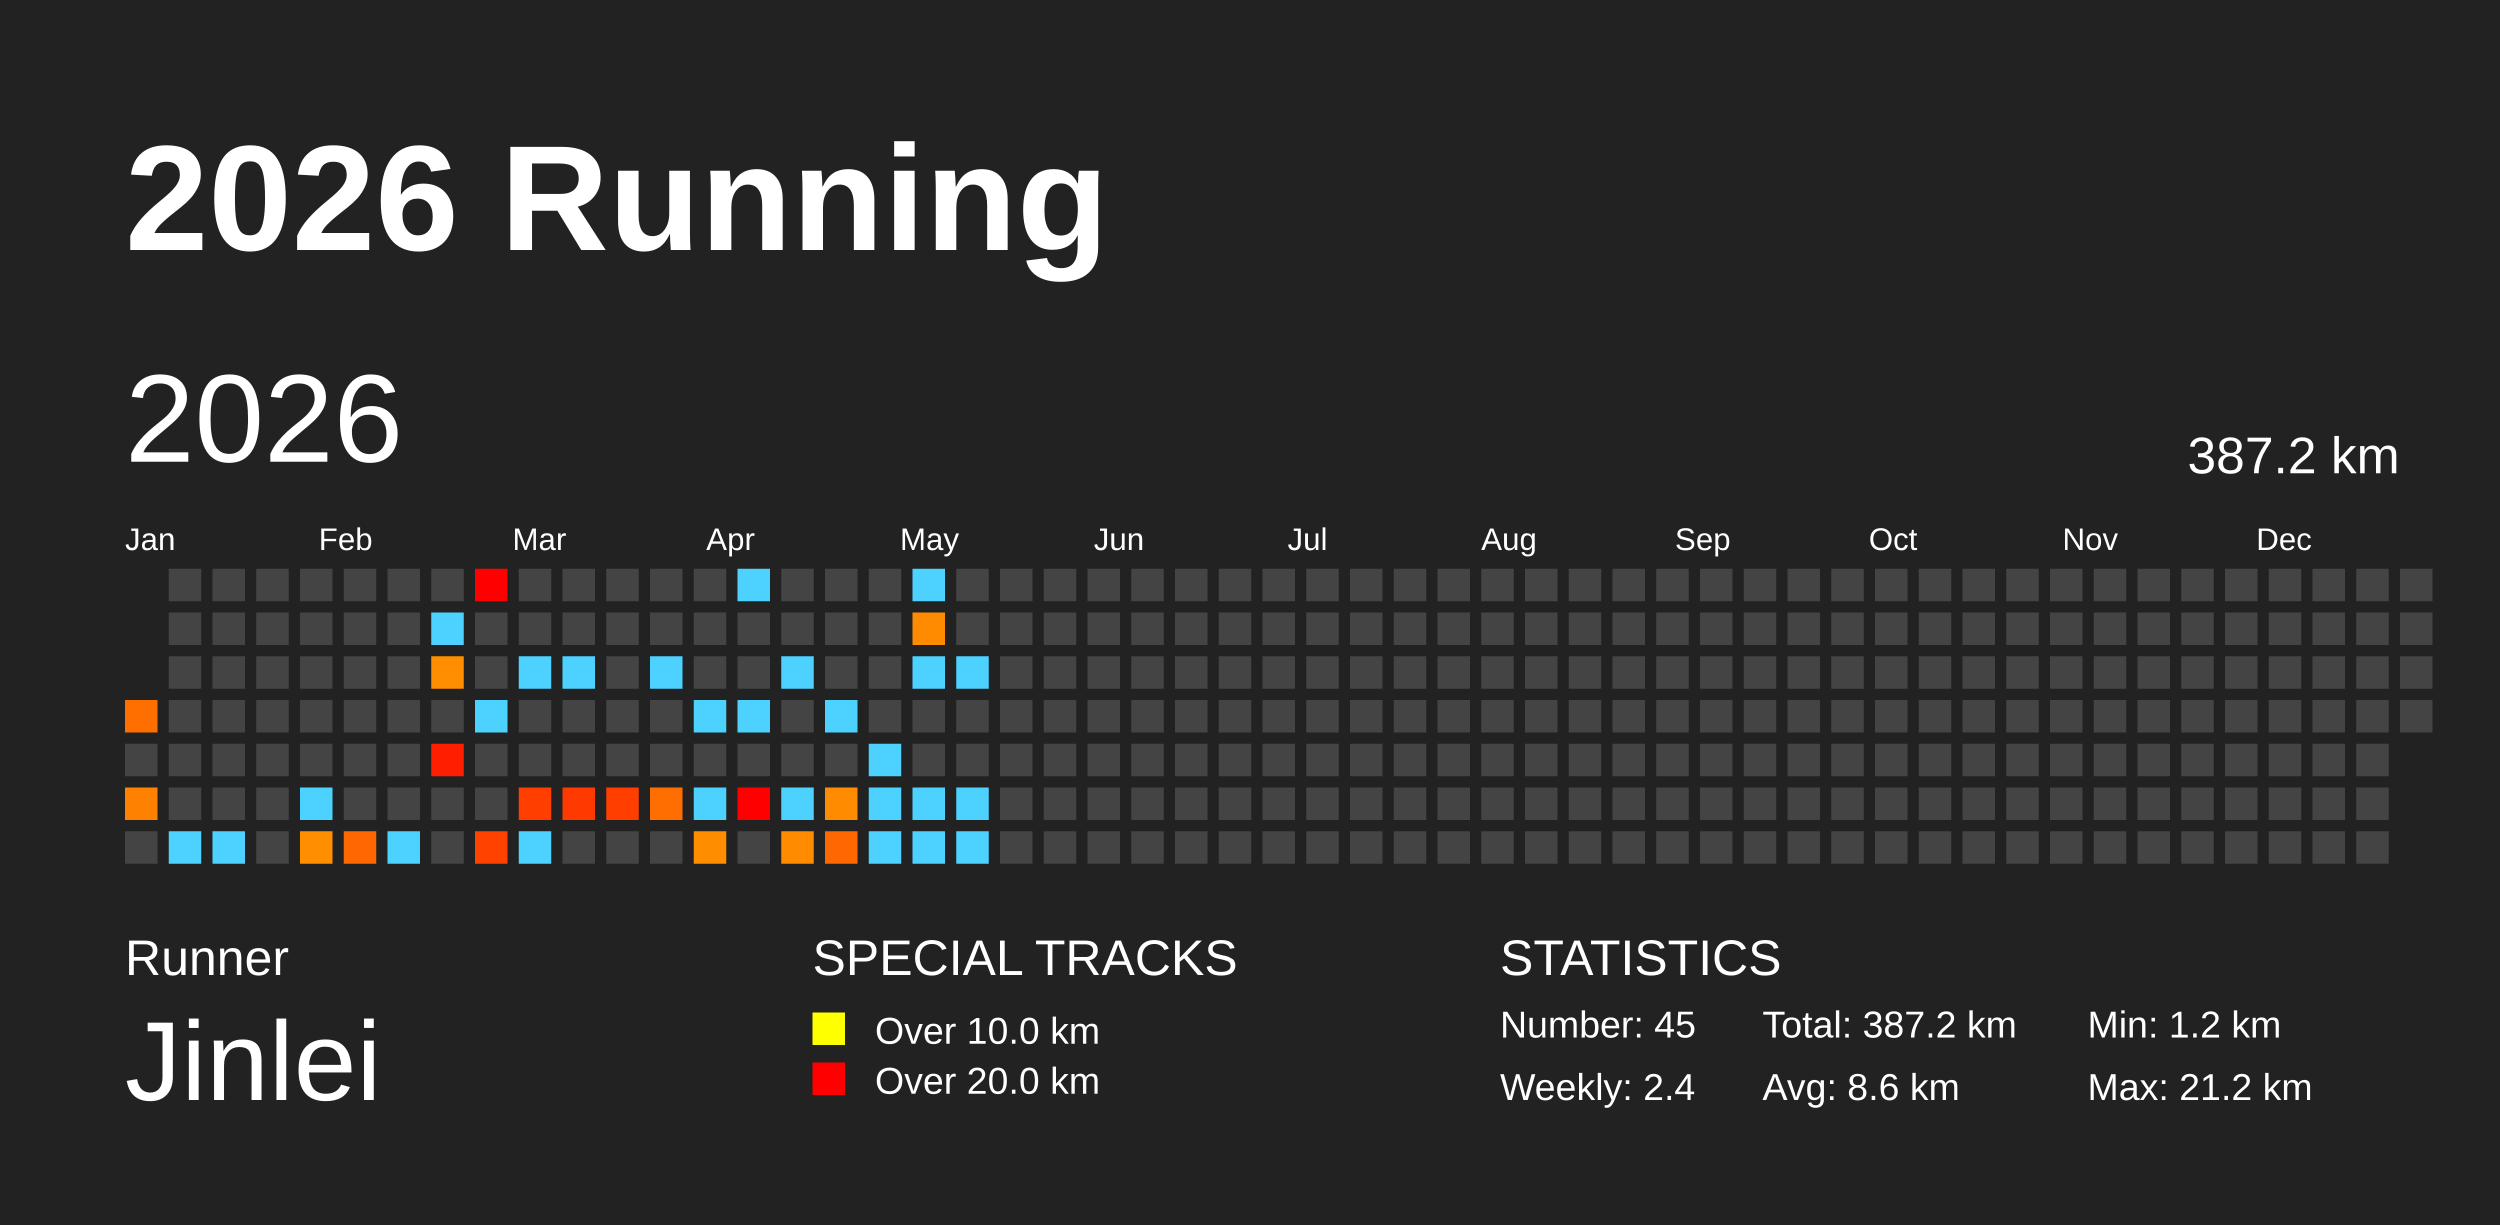
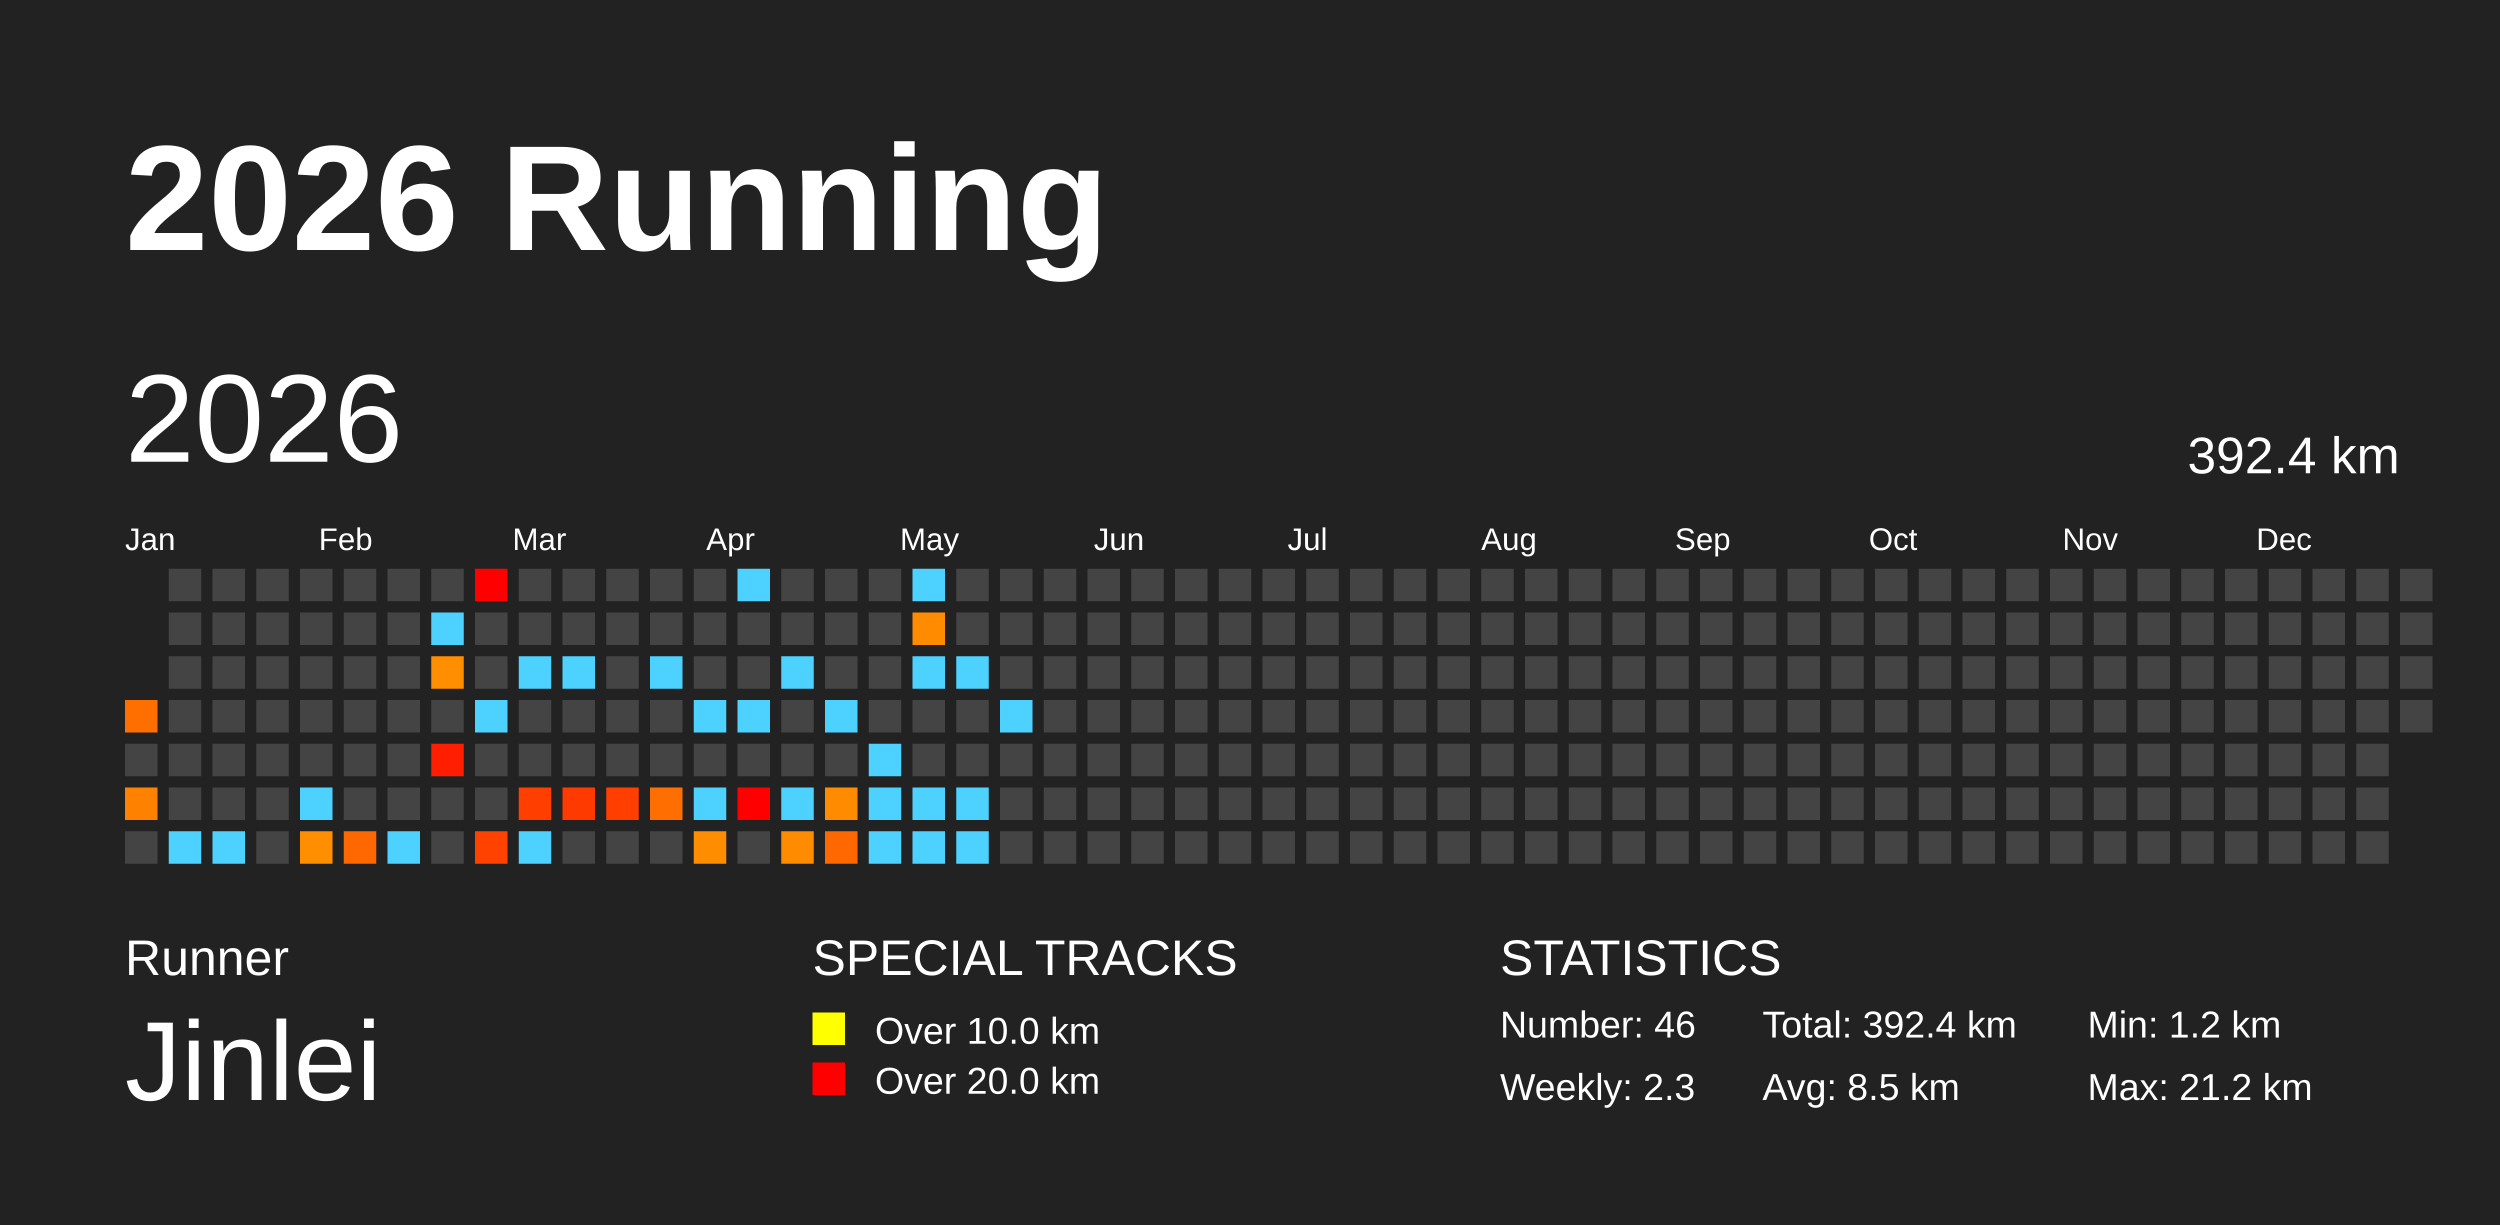
<svg xmlns="http://www.w3.org/2000/svg" baseProfile="full" height="98mm" version="1.1" viewBox="0,0,200,98" width="200mm">
  <defs />
  <rect fill="#222222" height="98" width="200" x="0" y="0" />
  <text fill="#FFFFFF" style="font-size:12px; font-family:Arial; font-weight:bold;" x="10" y="20">2026 Running</text>
  <text fill="#FFFFFF" style="font-size:4px; font-family:Arial" x="10" y="78">Runner</text>
  <text fill="#FFFFFF" style="font-size:9px; font-family:Arial" x="10" y="88">Jinlei</text>
  <text fill="#FFFFFF" style="font-size:4px; font-family:Arial" x="65" y="78">SPECIAL TRACKS</text>
  <rect fill="yellow" height="2.6" width="2.6" x="65" y="81" />
  <text fill="#FFFFFF" style="font-size:3px; font-family:Arial" x="70" y="83.5">Over 10.0 km</text>
  <rect fill="red" height="2.6" width="2.6" x="65" y="85" />
  <text fill="#FFFFFF" style="font-size:3px; font-family:Arial" x="70" y="87.5">Over 20.0 km</text>
  <text fill="#FFFFFF" style="font-size:4px; font-family:Arial" x="120" y="78">STATISTICS</text>
-   <text fill="#FFFFFF" style="font-size:3px; font-family:Arial" x="120" y="83">Number: 45</text>
-   <text fill="#FFFFFF" style="font-size:3px; font-family:Arial" x="120" y="88">Weekly: 2.4</text>
-   <text fill="#FFFFFF" style="font-size:3px; font-family:Arial" x="141" y="83">Total: 387.2 km</text>
-   <text fill="#FFFFFF" style="font-size:3px; font-family:Arial" x="141" y="88">Avg: 8.6 km</text>
+   <text fill="#FFFFFF" style="font-size:3px; font-family:Arial" x="120" y="83">Number: 46</text>
+   <text fill="#FFFFFF" style="font-size:3px; font-family:Arial" x="120" y="88">Weekly: 2.3</text>
+   <text fill="#FFFFFF" style="font-size:3px; font-family:Arial" x="141" y="83">Total: 392.4 km</text>
+   <text fill="#FFFFFF" style="font-size:3px; font-family:Arial" x="141" y="88">Avg: 8.5 km</text>
  <text fill="#FFFFFF" style="font-size:3px; font-family:Arial" x="167" y="83">Min: 1.2 km</text>
  <text fill="#FFFFFF" style="font-size:3px; font-family:Arial" x="167" y="88">Max: 21.2 km</text>
  <text dominant-baseline="hanging" fill="#FFFFFF" style="font-size:10.0px; font-family:Arial;" x="10" y="30">2026</text>
-   <text dominant-baseline="hanging" fill="#FFFFFF" style="font-size:4.125px; font-family:Arial;" x="175" y="35">387.2 km</text>
+   <text dominant-baseline="hanging" fill="#FFFFFF" style="font-size:4.125px; font-family:Arial;" x="175" y="35">392.4 km</text>
  <text fill="#FFFFFF" style="font-size:2.5px; font-family:Arial" x="10.0" y="44">Jan</text>
  <text fill="#FFFFFF" style="font-size:2.5px; font-family:Arial" x="25.5" y="44">Feb</text>
  <text fill="#FFFFFF" style="font-size:2.5px; font-family:Arial" x="41.0" y="44">Mar</text>
  <text fill="#FFFFFF" style="font-size:2.5px; font-family:Arial" x="56.5" y="44">Apr</text>
  <text fill="#FFFFFF" style="font-size:2.5px; font-family:Arial" x="72.0" y="44">May</text>
  <text fill="#FFFFFF" style="font-size:2.5px; font-family:Arial" x="87.5" y="44">Jun</text>
  <text fill="#FFFFFF" style="font-size:2.5px; font-family:Arial" x="103.0" y="44">Jul</text>
  <text fill="#FFFFFF" style="font-size:2.5px; font-family:Arial" x="118.5" y="44">Aug</text>
  <text fill="#FFFFFF" style="font-size:2.5px; font-family:Arial" x="134.0" y="44">Sep</text>
  <text fill="#FFFFFF" style="font-size:2.5px; font-family:Arial" x="149.5" y="44">Oct</text>
  <text fill="#FFFFFF" style="font-size:2.5px; font-family:Arial" x="165.0" y="44">Nov</text>
  <text fill="#FFFFFF" style="font-size:2.5px; font-family:Arial" x="180.5" y="44">Dec</text>
  <rect fill="#ff6f00" height="2.6" width="2.6" x="10.0" y="56.0" />
  <rect fill="#444444" height="2.6" width="2.6" x="10.0" y="59.5" />
  <rect fill="#ff8100" height="2.6" width="2.6" x="10.0" y="63.0" />
  <rect fill="#444444" height="2.6" width="2.6" x="10.0" y="66.5" />
  <rect fill="#444444" height="2.6" width="2.6" x="13.5" y="45.5" />
  <rect fill="#444444" height="2.6" width="2.6" x="13.5" y="49.0" />
  <rect fill="#444444" height="2.6" width="2.6" x="13.5" y="52.5" />
  <rect fill="#444444" height="2.6" width="2.6" x="13.5" y="56.0" />
  <rect fill="#444444" height="2.6" width="2.6" x="13.5" y="59.5" />
  <rect fill="#444444" height="2.6" width="2.6" x="13.5" y="63.0" />
  <rect fill="#4dd2ff" height="2.6" width="2.6" x="13.5" y="66.5" />
  <rect fill="#444444" height="2.6" width="2.6" x="17.0" y="45.5" />
  <rect fill="#444444" height="2.6" width="2.6" x="17.0" y="49.0" />
  <rect fill="#444444" height="2.6" width="2.6" x="17.0" y="52.5" />
  <rect fill="#444444" height="2.6" width="2.6" x="17.0" y="56.0" />
  <rect fill="#444444" height="2.6" width="2.6" x="17.0" y="59.5" />
  <rect fill="#444444" height="2.6" width="2.6" x="17.0" y="63.0" />
  <rect fill="#4dd2ff" height="2.6" width="2.6" x="17.0" y="66.5" />
  <rect fill="#444444" height="2.6" width="2.6" x="20.5" y="45.5" />
  <rect fill="#444444" height="2.6" width="2.6" x="20.5" y="49.0" />
  <rect fill="#444444" height="2.6" width="2.6" x="20.5" y="52.5" />
  <rect fill="#444444" height="2.6" width="2.6" x="20.5" y="56.0" />
  <rect fill="#444444" height="2.6" width="2.6" x="20.5" y="59.5" />
  <rect fill="#444444" height="2.6" width="2.6" x="20.5" y="63.0" />
  <rect fill="#444444" height="2.6" width="2.6" x="20.5" y="66.5" />
  <rect fill="#444444" height="2.6" width="2.6" x="24.0" y="45.5" />
  <rect fill="#444444" height="2.6" width="2.6" x="24.0" y="49.0" />
  <rect fill="#444444" height="2.6" width="2.6" x="24.0" y="52.5" />
  <rect fill="#444444" height="2.6" width="2.6" x="24.0" y="56.0" />
  <rect fill="#444444" height="2.6" width="2.6" x="24.0" y="59.5" />
  <rect fill="#4dd2ff" height="2.6" width="2.6" x="24.0" y="63.0" />
  <rect fill="#ff8f00" height="2.6" width="2.6" x="24.0" y="66.5" />
  <rect fill="#444444" height="2.6" width="2.6" x="27.5" y="45.5" />
  <rect fill="#444444" height="2.6" width="2.6" x="27.5" y="49.0" />
  <rect fill="#444444" height="2.6" width="2.6" x="27.5" y="52.5" />
  <rect fill="#444444" height="2.6" width="2.6" x="27.5" y="56.0" />
  <rect fill="#444444" height="2.6" width="2.6" x="27.5" y="59.5" />
  <rect fill="#444444" height="2.6" width="2.6" x="27.5" y="63.0" />
  <rect fill="#ff6700" height="2.6" width="2.6" x="27.5" y="66.5" />
  <rect fill="#444444" height="2.6" width="2.6" x="31.0" y="45.5" />
  <rect fill="#444444" height="2.6" width="2.6" x="31.0" y="49.0" />
  <rect fill="#444444" height="2.6" width="2.6" x="31.0" y="52.5" />
  <rect fill="#444444" height="2.6" width="2.6" x="31.0" y="56.0" />
  <rect fill="#444444" height="2.6" width="2.6" x="31.0" y="59.5" />
  <rect fill="#444444" height="2.6" width="2.6" x="31.0" y="63.0" />
  <rect fill="#4dd2ff" height="2.6" width="2.6" x="31.0" y="66.5" />
  <rect fill="#444444" height="2.6" width="2.6" x="34.5" y="45.5" />
  <rect fill="#4dd2ff" height="2.6" width="2.6" x="34.5" y="49.0" />
  <rect fill="#ff8f00" height="2.6" width="2.6" x="34.5" y="52.5" />
  <rect fill="#444444" height="2.6" width="2.6" x="34.5" y="56.0" />
  <rect fill="#ff1e00" height="2.6" width="2.6" x="34.5" y="59.5" />
  <rect fill="#444444" height="2.6" width="2.6" x="34.5" y="63.0" />
  <rect fill="#444444" height="2.6" width="2.6" x="34.5" y="66.5" />
  <rect fill="red" height="2.6" width="2.6" x="38.0" y="45.5" />
  <rect fill="#444444" height="2.6" width="2.6" x="38.0" y="49.0" />
  <rect fill="#444444" height="2.6" width="2.6" x="38.0" y="52.5" />
  <rect fill="#4dd2ff" height="2.6" width="2.6" x="38.0" y="56.0" />
  <rect fill="#444444" height="2.6" width="2.6" x="38.0" y="59.5" />
  <rect fill="#444444" height="2.6" width="2.6" x="38.0" y="63.0" />
  <rect fill="#ff4200" height="2.6" width="2.6" x="38.0" y="66.5" />
  <rect fill="#444444" height="2.6" width="2.6" x="41.5" y="45.5" />
  <rect fill="#444444" height="2.6" width="2.6" x="41.5" y="49.0" />
  <rect fill="#4dd2ff" height="2.6" width="2.6" x="41.5" y="52.5" />
  <rect fill="#444444" height="2.6" width="2.6" x="41.5" y="56.0" />
  <rect fill="#444444" height="2.6" width="2.6" x="41.5" y="59.5" />
  <rect fill="#ff3e00" height="2.6" width="2.6" x="41.5" y="63.0" />
  <rect fill="#4dd2ff" height="2.6" width="2.6" x="41.5" y="66.5" />
  <rect fill="#444444" height="2.6" width="2.6" x="45.0" y="45.5" />
  <rect fill="#444444" height="2.6" width="2.6" x="45.0" y="49.0" />
  <rect fill="#4dd2ff" height="2.6" width="2.6" x="45.0" y="52.5" />
  <rect fill="#444444" height="2.6" width="2.6" x="45.0" y="56.0" />
  <rect fill="#444444" height="2.6" width="2.6" x="45.0" y="59.5" />
  <rect fill="#ff3a00" height="2.6" width="2.6" x="45.0" y="63.0" />
  <rect fill="#444444" height="2.6" width="2.6" x="45.0" y="66.5" />
  <rect fill="#444444" height="2.6" width="2.6" x="48.5" y="45.5" />
  <rect fill="#444444" height="2.6" width="2.6" x="48.5" y="49.0" />
  <rect fill="#444444" height="2.6" width="2.6" x="48.5" y="52.5" />
  <rect fill="#444444" height="2.6" width="2.6" x="48.5" y="56.0" />
  <rect fill="#444444" height="2.6" width="2.6" x="48.5" y="59.5" />
  <rect fill="#ff3e00" height="2.6" width="2.6" x="48.5" y="63.0" />
  <rect fill="#444444" height="2.6" width="2.6" x="48.5" y="66.5" />
  <rect fill="#444444" height="2.6" width="2.6" x="52.0" y="45.5" />
  <rect fill="#444444" height="2.6" width="2.6" x="52.0" y="49.0" />
  <rect fill="#4dd2ff" height="2.6" width="2.6" x="52.0" y="52.5" />
  <rect fill="#444444" height="2.6" width="2.6" x="52.0" y="56.0" />
  <rect fill="#444444" height="2.6" width="2.6" x="52.0" y="59.5" />
  <rect fill="#ff6e00" height="2.6" width="2.6" x="52.0" y="63.0" />
  <rect fill="#444444" height="2.6" width="2.6" x="52.0" y="66.5" />
  <rect fill="#444444" height="2.6" width="2.6" x="55.5" y="45.5" />
  <rect fill="#444444" height="2.6" width="2.6" x="55.5" y="49.0" />
  <rect fill="#444444" height="2.6" width="2.6" x="55.5" y="52.5" />
  <rect fill="#4dd2ff" height="2.6" width="2.6" x="55.5" y="56.0" />
  <rect fill="#444444" height="2.6" width="2.6" x="55.5" y="59.5" />
  <rect fill="#4dd2ff" height="2.6" width="2.6" x="55.5" y="63.0" />
  <rect fill="#ff8d00" height="2.6" width="2.6" x="55.5" y="66.5" />
  <rect fill="#4dd2ff" height="2.6" width="2.6" x="59.0" y="45.5" />
  <rect fill="#444444" height="2.6" width="2.6" x="59.0" y="49.0" />
  <rect fill="#444444" height="2.6" width="2.6" x="59.0" y="52.5" />
  <rect fill="#4dd2ff" height="2.6" width="2.6" x="59.0" y="56.0" />
  <rect fill="#444444" height="2.6" width="2.6" x="59.0" y="59.5" />
  <rect fill="red" height="2.6" width="2.6" x="59.0" y="63.0" />
  <rect fill="#444444" height="2.6" width="2.6" x="59.0" y="66.5" />
  <rect fill="#444444" height="2.6" width="2.6" x="62.5" y="45.5" />
  <rect fill="#444444" height="2.6" width="2.6" x="62.5" y="49.0" />
  <rect fill="#4dd2ff" height="2.6" width="2.6" x="62.5" y="52.5" />
  <rect fill="#444444" height="2.6" width="2.6" x="62.5" y="56.0" />
  <rect fill="#444444" height="2.6" width="2.6" x="62.5" y="59.5" />
  <rect fill="#4dd2ff" height="2.6" width="2.6" x="62.5" y="63.0" />
  <rect fill="#ff8c00" height="2.6" width="2.6" x="62.5" y="66.5" />
  <rect fill="#444444" height="2.6" width="2.6" x="66.0" y="45.5" />
  <rect fill="#444444" height="2.6" width="2.6" x="66.0" y="49.0" />
  <rect fill="#444444" height="2.6" width="2.6" x="66.0" y="52.5" />
  <rect fill="#4dd2ff" height="2.6" width="2.6" x="66.0" y="56.0" />
  <rect fill="#444444" height="2.6" width="2.6" x="66.0" y="59.5" />
  <rect fill="#ff8c00" height="2.6" width="2.6" x="66.0" y="63.0" />
  <rect fill="#ff6700" height="2.6" width="2.6" x="66.0" y="66.5" />
  <rect fill="#444444" height="2.6" width="2.6" x="69.5" y="45.5" />
  <rect fill="#444444" height="2.6" width="2.6" x="69.5" y="49.0" />
  <rect fill="#444444" height="2.6" width="2.6" x="69.5" y="52.5" />
  <rect fill="#444444" height="2.6" width="2.6" x="69.5" y="56.0" />
  <rect fill="#4dd2ff" height="2.6" width="2.6" x="69.5" y="59.5" />
  <rect fill="#4dd2ff" height="2.6" width="2.6" x="69.5" y="63.0" />
  <rect fill="#4dd2ff" height="2.6" width="2.6" x="69.5" y="66.5" />
  <rect fill="#4dd2ff" height="2.6" width="2.6" x="73.0" y="45.5" />
  <rect fill="#ff8c00" height="2.6" width="2.6" x="73.0" y="49.0" />
  <rect fill="#4dd2ff" height="2.6" width="2.6" x="73.0" y="52.5" />
  <rect fill="#444444" height="2.6" width="2.6" x="73.0" y="56.0" />
  <rect fill="#444444" height="2.6" width="2.6" x="73.0" y="59.5" />
  <rect fill="#4dd2ff" height="2.6" width="2.6" x="73.0" y="63.0" />
  <rect fill="#4dd2ff" height="2.6" width="2.6" x="73.0" y="66.5" />
  <rect fill="#444444" height="2.6" width="2.6" x="76.5" y="45.5" />
  <rect fill="#444444" height="2.6" width="2.6" x="76.5" y="49.0" />
  <rect fill="#4dd2ff" height="2.6" width="2.6" x="76.5" y="52.5" />
  <rect fill="#444444" height="2.6" width="2.6" x="76.5" y="56.0" />
  <rect fill="#444444" height="2.6" width="2.6" x="76.5" y="59.5" />
  <rect fill="#4dd2ff" height="2.6" width="2.6" x="76.5" y="63.0" />
  <rect fill="#4dd2ff" height="2.6" width="2.6" x="76.5" y="66.5" />
  <rect fill="#444444" height="2.6" width="2.6" x="80.0" y="45.5" />
  <rect fill="#444444" height="2.6" width="2.6" x="80.0" y="49.0" />
  <rect fill="#444444" height="2.6" width="2.6" x="80.0" y="52.5" />
-   <rect fill="#444444" height="2.6" width="2.6" x="80.0" y="56.0" />
+   <rect fill="#4dd2ff" height="2.6" width="2.6" x="80.0" y="56.0" />
  <rect fill="#444444" height="2.6" width="2.6" x="80.0" y="59.5" />
  <rect fill="#444444" height="2.6" width="2.6" x="80.0" y="63.0" />
  <rect fill="#444444" height="2.6" width="2.6" x="80.0" y="66.5" />
  <rect fill="#444444" height="2.6" width="2.6" x="83.5" y="45.5" />
  <rect fill="#444444" height="2.6" width="2.6" x="83.5" y="49.0" />
  <rect fill="#444444" height="2.6" width="2.6" x="83.5" y="52.5" />
  <rect fill="#444444" height="2.6" width="2.6" x="83.5" y="56.0" />
  <rect fill="#444444" height="2.6" width="2.6" x="83.5" y="59.5" />
  <rect fill="#444444" height="2.6" width="2.6" x="83.5" y="63.0" />
  <rect fill="#444444" height="2.6" width="2.6" x="83.5" y="66.5" />
  <rect fill="#444444" height="2.6" width="2.6" x="87.0" y="45.5" />
  <rect fill="#444444" height="2.6" width="2.6" x="87.0" y="49.0" />
  <rect fill="#444444" height="2.6" width="2.6" x="87.0" y="52.5" />
  <rect fill="#444444" height="2.6" width="2.6" x="87.0" y="56.0" />
  <rect fill="#444444" height="2.6" width="2.6" x="87.0" y="59.5" />
  <rect fill="#444444" height="2.6" width="2.6" x="87.0" y="63.0" />
  <rect fill="#444444" height="2.6" width="2.6" x="87.0" y="66.5" />
  <rect fill="#444444" height="2.6" width="2.6" x="90.5" y="45.5" />
  <rect fill="#444444" height="2.6" width="2.6" x="90.5" y="49.0" />
  <rect fill="#444444" height="2.6" width="2.6" x="90.5" y="52.5" />
  <rect fill="#444444" height="2.6" width="2.6" x="90.5" y="56.0" />
  <rect fill="#444444" height="2.6" width="2.6" x="90.5" y="59.5" />
  <rect fill="#444444" height="2.6" width="2.6" x="90.5" y="63.0" />
  <rect fill="#444444" height="2.6" width="2.6" x="90.5" y="66.5" />
  <rect fill="#444444" height="2.6" width="2.6" x="94.0" y="45.5" />
  <rect fill="#444444" height="2.6" width="2.6" x="94.0" y="49.0" />
  <rect fill="#444444" height="2.6" width="2.6" x="94.0" y="52.5" />
  <rect fill="#444444" height="2.6" width="2.6" x="94.0" y="56.0" />
  <rect fill="#444444" height="2.6" width="2.6" x="94.0" y="59.5" />
  <rect fill="#444444" height="2.6" width="2.6" x="94.0" y="63.0" />
  <rect fill="#444444" height="2.6" width="2.6" x="94.0" y="66.5" />
  <rect fill="#444444" height="2.6" width="2.6" x="97.5" y="45.5" />
  <rect fill="#444444" height="2.6" width="2.6" x="97.5" y="49.0" />
  <rect fill="#444444" height="2.6" width="2.6" x="97.5" y="52.5" />
  <rect fill="#444444" height="2.6" width="2.6" x="97.5" y="56.0" />
  <rect fill="#444444" height="2.6" width="2.6" x="97.5" y="59.5" />
  <rect fill="#444444" height="2.6" width="2.6" x="97.5" y="63.0" />
  <rect fill="#444444" height="2.6" width="2.6" x="97.5" y="66.5" />
  <rect fill="#444444" height="2.6" width="2.6" x="101.0" y="45.5" />
  <rect fill="#444444" height="2.6" width="2.6" x="101.0" y="49.0" />
  <rect fill="#444444" height="2.6" width="2.6" x="101.0" y="52.5" />
  <rect fill="#444444" height="2.6" width="2.6" x="101.0" y="56.0" />
  <rect fill="#444444" height="2.6" width="2.6" x="101.0" y="59.5" />
  <rect fill="#444444" height="2.6" width="2.6" x="101.0" y="63.0" />
  <rect fill="#444444" height="2.6" width="2.6" x="101.0" y="66.5" />
  <rect fill="#444444" height="2.6" width="2.6" x="104.5" y="45.5" />
  <rect fill="#444444" height="2.6" width="2.6" x="104.5" y="49.0" />
  <rect fill="#444444" height="2.6" width="2.6" x="104.5" y="52.5" />
  <rect fill="#444444" height="2.6" width="2.6" x="104.5" y="56.0" />
  <rect fill="#444444" height="2.6" width="2.6" x="104.5" y="59.5" />
  <rect fill="#444444" height="2.6" width="2.6" x="104.5" y="63.0" />
  <rect fill="#444444" height="2.6" width="2.6" x="104.5" y="66.5" />
  <rect fill="#444444" height="2.6" width="2.6" x="108.0" y="45.5" />
  <rect fill="#444444" height="2.6" width="2.6" x="108.0" y="49.0" />
  <rect fill="#444444" height="2.6" width="2.6" x="108.0" y="52.5" />
  <rect fill="#444444" height="2.6" width="2.6" x="108.0" y="56.0" />
  <rect fill="#444444" height="2.6" width="2.6" x="108.0" y="59.5" />
  <rect fill="#444444" height="2.6" width="2.6" x="108.0" y="63.0" />
  <rect fill="#444444" height="2.6" width="2.6" x="108.0" y="66.5" />
  <rect fill="#444444" height="2.6" width="2.6" x="111.5" y="45.5" />
  <rect fill="#444444" height="2.6" width="2.6" x="111.5" y="49.0" />
  <rect fill="#444444" height="2.6" width="2.6" x="111.5" y="52.5" />
  <rect fill="#444444" height="2.6" width="2.6" x="111.5" y="56.0" />
  <rect fill="#444444" height="2.6" width="2.6" x="111.5" y="59.5" />
  <rect fill="#444444" height="2.6" width="2.6" x="111.5" y="63.0" />
  <rect fill="#444444" height="2.6" width="2.6" x="111.5" y="66.5" />
  <rect fill="#444444" height="2.6" width="2.6" x="115.0" y="45.5" />
  <rect fill="#444444" height="2.6" width="2.6" x="115.0" y="49.0" />
  <rect fill="#444444" height="2.6" width="2.6" x="115.0" y="52.5" />
  <rect fill="#444444" height="2.6" width="2.6" x="115.0" y="56.0" />
  <rect fill="#444444" height="2.6" width="2.6" x="115.0" y="59.5" />
  <rect fill="#444444" height="2.6" width="2.6" x="115.0" y="63.0" />
  <rect fill="#444444" height="2.6" width="2.6" x="115.0" y="66.5" />
  <rect fill="#444444" height="2.6" width="2.6" x="118.5" y="45.5" />
  <rect fill="#444444" height="2.6" width="2.6" x="118.5" y="49.0" />
  <rect fill="#444444" height="2.6" width="2.6" x="118.5" y="52.5" />
  <rect fill="#444444" height="2.6" width="2.6" x="118.5" y="56.0" />
  <rect fill="#444444" height="2.6" width="2.6" x="118.5" y="59.5" />
  <rect fill="#444444" height="2.6" width="2.6" x="118.5" y="63.0" />
  <rect fill="#444444" height="2.6" width="2.6" x="118.5" y="66.5" />
  <rect fill="#444444" height="2.6" width="2.6" x="122.0" y="45.5" />
  <rect fill="#444444" height="2.6" width="2.6" x="122.0" y="49.0" />
  <rect fill="#444444" height="2.6" width="2.6" x="122.0" y="52.5" />
  <rect fill="#444444" height="2.6" width="2.6" x="122.0" y="56.0" />
  <rect fill="#444444" height="2.6" width="2.6" x="122.0" y="59.5" />
  <rect fill="#444444" height="2.6" width="2.6" x="122.0" y="63.0" />
  <rect fill="#444444" height="2.6" width="2.6" x="122.0" y="66.5" />
  <rect fill="#444444" height="2.6" width="2.6" x="125.5" y="45.5" />
  <rect fill="#444444" height="2.6" width="2.6" x="125.5" y="49.0" />
  <rect fill="#444444" height="2.6" width="2.6" x="125.5" y="52.5" />
  <rect fill="#444444" height="2.6" width="2.6" x="125.5" y="56.0" />
  <rect fill="#444444" height="2.6" width="2.6" x="125.5" y="59.5" />
  <rect fill="#444444" height="2.6" width="2.6" x="125.5" y="63.0" />
  <rect fill="#444444" height="2.6" width="2.6" x="125.5" y="66.5" />
  <rect fill="#444444" height="2.6" width="2.6" x="129.0" y="45.5" />
  <rect fill="#444444" height="2.6" width="2.6" x="129.0" y="49.0" />
  <rect fill="#444444" height="2.6" width="2.6" x="129.0" y="52.5" />
  <rect fill="#444444" height="2.6" width="2.6" x="129.0" y="56.0" />
  <rect fill="#444444" height="2.6" width="2.6" x="129.0" y="59.5" />
  <rect fill="#444444" height="2.6" width="2.6" x="129.0" y="63.0" />
  <rect fill="#444444" height="2.6" width="2.6" x="129.0" y="66.5" />
  <rect fill="#444444" height="2.6" width="2.6" x="132.5" y="45.5" />
  <rect fill="#444444" height="2.6" width="2.6" x="132.5" y="49.0" />
  <rect fill="#444444" height="2.6" width="2.6" x="132.5" y="52.5" />
  <rect fill="#444444" height="2.6" width="2.6" x="132.5" y="56.0" />
  <rect fill="#444444" height="2.6" width="2.6" x="132.5" y="59.5" />
  <rect fill="#444444" height="2.6" width="2.6" x="132.5" y="63.0" />
  <rect fill="#444444" height="2.6" width="2.6" x="132.5" y="66.5" />
  <rect fill="#444444" height="2.6" width="2.6" x="136.0" y="45.5" />
  <rect fill="#444444" height="2.6" width="2.6" x="136.0" y="49.0" />
  <rect fill="#444444" height="2.6" width="2.6" x="136.0" y="52.5" />
  <rect fill="#444444" height="2.6" width="2.6" x="136.0" y="56.0" />
  <rect fill="#444444" height="2.6" width="2.6" x="136.0" y="59.5" />
  <rect fill="#444444" height="2.6" width="2.6" x="136.0" y="63.0" />
  <rect fill="#444444" height="2.6" width="2.6" x="136.0" y="66.5" />
  <rect fill="#444444" height="2.6" width="2.6" x="139.5" y="45.5" />
  <rect fill="#444444" height="2.6" width="2.6" x="139.5" y="49.0" />
  <rect fill="#444444" height="2.6" width="2.6" x="139.5" y="52.5" />
  <rect fill="#444444" height="2.6" width="2.6" x="139.5" y="56.0" />
  <rect fill="#444444" height="2.6" width="2.6" x="139.5" y="59.5" />
  <rect fill="#444444" height="2.6" width="2.6" x="139.5" y="63.0" />
  <rect fill="#444444" height="2.6" width="2.6" x="139.5" y="66.5" />
  <rect fill="#444444" height="2.6" width="2.6" x="143.0" y="45.5" />
  <rect fill="#444444" height="2.6" width="2.6" x="143.0" y="49.0" />
  <rect fill="#444444" height="2.6" width="2.6" x="143.0" y="52.5" />
  <rect fill="#444444" height="2.6" width="2.6" x="143.0" y="56.0" />
  <rect fill="#444444" height="2.6" width="2.6" x="143.0" y="59.5" />
  <rect fill="#444444" height="2.6" width="2.6" x="143.0" y="63.0" />
  <rect fill="#444444" height="2.6" width="2.6" x="143.0" y="66.5" />
  <rect fill="#444444" height="2.6" width="2.6" x="146.5" y="45.5" />
  <rect fill="#444444" height="2.6" width="2.6" x="146.5" y="49.0" />
  <rect fill="#444444" height="2.6" width="2.6" x="146.5" y="52.5" />
  <rect fill="#444444" height="2.6" width="2.6" x="146.5" y="56.0" />
  <rect fill="#444444" height="2.6" width="2.6" x="146.5" y="59.5" />
  <rect fill="#444444" height="2.6" width="2.6" x="146.5" y="63.0" />
  <rect fill="#444444" height="2.6" width="2.6" x="146.5" y="66.5" />
  <rect fill="#444444" height="2.6" width="2.6" x="150.0" y="45.5" />
  <rect fill="#444444" height="2.6" width="2.6" x="150.0" y="49.0" />
  <rect fill="#444444" height="2.6" width="2.6" x="150.0" y="52.5" />
  <rect fill="#444444" height="2.6" width="2.6" x="150.0" y="56.0" />
  <rect fill="#444444" height="2.6" width="2.6" x="150.0" y="59.5" />
  <rect fill="#444444" height="2.6" width="2.6" x="150.0" y="63.0" />
  <rect fill="#444444" height="2.6" width="2.6" x="150.0" y="66.5" />
  <rect fill="#444444" height="2.6" width="2.6" x="153.5" y="45.5" />
  <rect fill="#444444" height="2.6" width="2.6" x="153.5" y="49.0" />
  <rect fill="#444444" height="2.6" width="2.6" x="153.5" y="52.5" />
  <rect fill="#444444" height="2.6" width="2.6" x="153.5" y="56.0" />
  <rect fill="#444444" height="2.6" width="2.6" x="153.5" y="59.5" />
  <rect fill="#444444" height="2.6" width="2.6" x="153.5" y="63.0" />
  <rect fill="#444444" height="2.6" width="2.6" x="153.5" y="66.5" />
  <rect fill="#444444" height="2.6" width="2.6" x="157.0" y="45.5" />
  <rect fill="#444444" height="2.6" width="2.6" x="157.0" y="49.0" />
  <rect fill="#444444" height="2.6" width="2.6" x="157.0" y="52.5" />
  <rect fill="#444444" height="2.6" width="2.6" x="157.0" y="56.0" />
  <rect fill="#444444" height="2.6" width="2.6" x="157.0" y="59.5" />
  <rect fill="#444444" height="2.6" width="2.6" x="157.0" y="63.0" />
  <rect fill="#444444" height="2.6" width="2.6" x="157.0" y="66.5" />
  <rect fill="#444444" height="2.6" width="2.6" x="160.5" y="45.5" />
  <rect fill="#444444" height="2.6" width="2.6" x="160.5" y="49.0" />
  <rect fill="#444444" height="2.6" width="2.6" x="160.5" y="52.5" />
  <rect fill="#444444" height="2.6" width="2.6" x="160.5" y="56.0" />
  <rect fill="#444444" height="2.6" width="2.6" x="160.5" y="59.5" />
  <rect fill="#444444" height="2.6" width="2.6" x="160.5" y="63.0" />
  <rect fill="#444444" height="2.6" width="2.6" x="160.5" y="66.5" />
  <rect fill="#444444" height="2.6" width="2.6" x="164.0" y="45.5" />
  <rect fill="#444444" height="2.6" width="2.6" x="164.0" y="49.0" />
  <rect fill="#444444" height="2.6" width="2.6" x="164.0" y="52.5" />
  <rect fill="#444444" height="2.6" width="2.6" x="164.0" y="56.0" />
  <rect fill="#444444" height="2.6" width="2.6" x="164.0" y="59.5" />
  <rect fill="#444444" height="2.6" width="2.6" x="164.0" y="63.0" />
  <rect fill="#444444" height="2.6" width="2.6" x="164.0" y="66.5" />
  <rect fill="#444444" height="2.6" width="2.6" x="167.5" y="45.5" />
  <rect fill="#444444" height="2.6" width="2.6" x="167.5" y="49.0" />
  <rect fill="#444444" height="2.6" width="2.6" x="167.5" y="52.5" />
  <rect fill="#444444" height="2.6" width="2.6" x="167.5" y="56.0" />
  <rect fill="#444444" height="2.6" width="2.6" x="167.5" y="59.5" />
  <rect fill="#444444" height="2.6" width="2.6" x="167.5" y="63.0" />
  <rect fill="#444444" height="2.6" width="2.6" x="167.5" y="66.5" />
  <rect fill="#444444" height="2.6" width="2.6" x="171.0" y="45.5" />
  <rect fill="#444444" height="2.6" width="2.6" x="171.0" y="49.0" />
  <rect fill="#444444" height="2.6" width="2.6" x="171.0" y="52.5" />
  <rect fill="#444444" height="2.6" width="2.6" x="171.0" y="56.0" />
  <rect fill="#444444" height="2.6" width="2.6" x="171.0" y="59.5" />
  <rect fill="#444444" height="2.6" width="2.6" x="171.0" y="63.0" />
  <rect fill="#444444" height="2.6" width="2.6" x="171.0" y="66.5" />
  <rect fill="#444444" height="2.6" width="2.6" x="174.5" y="45.5" />
  <rect fill="#444444" height="2.6" width="2.6" x="174.5" y="49.0" />
  <rect fill="#444444" height="2.6" width="2.6" x="174.5" y="52.5" />
  <rect fill="#444444" height="2.6" width="2.6" x="174.5" y="56.0" />
  <rect fill="#444444" height="2.6" width="2.6" x="174.5" y="59.5" />
  <rect fill="#444444" height="2.6" width="2.6" x="174.5" y="63.0" />
  <rect fill="#444444" height="2.6" width="2.6" x="174.5" y="66.5" />
  <rect fill="#444444" height="2.6" width="2.6" x="178.0" y="45.5" />
  <rect fill="#444444" height="2.6" width="2.6" x="178.0" y="49.0" />
  <rect fill="#444444" height="2.6" width="2.6" x="178.0" y="52.5" />
  <rect fill="#444444" height="2.6" width="2.6" x="178.0" y="56.0" />
  <rect fill="#444444" height="2.6" width="2.6" x="178.0" y="59.5" />
  <rect fill="#444444" height="2.6" width="2.6" x="178.0" y="63.0" />
  <rect fill="#444444" height="2.6" width="2.6" x="178.0" y="66.5" />
  <rect fill="#444444" height="2.6" width="2.6" x="181.5" y="45.5" />
  <rect fill="#444444" height="2.6" width="2.6" x="181.5" y="49.0" />
  <rect fill="#444444" height="2.6" width="2.6" x="181.5" y="52.5" />
  <rect fill="#444444" height="2.6" width="2.6" x="181.5" y="56.0" />
  <rect fill="#444444" height="2.6" width="2.6" x="181.5" y="59.5" />
  <rect fill="#444444" height="2.6" width="2.6" x="181.5" y="63.0" />
  <rect fill="#444444" height="2.6" width="2.6" x="181.5" y="66.5" />
  <rect fill="#444444" height="2.6" width="2.6" x="185.0" y="45.5" />
  <rect fill="#444444" height="2.6" width="2.6" x="185.0" y="49.0" />
  <rect fill="#444444" height="2.6" width="2.6" x="185.0" y="52.5" />
  <rect fill="#444444" height="2.6" width="2.6" x="185.0" y="56.0" />
  <rect fill="#444444" height="2.6" width="2.6" x="185.0" y="59.5" />
  <rect fill="#444444" height="2.6" width="2.6" x="185.0" y="63.0" />
  <rect fill="#444444" height="2.6" width="2.6" x="185.0" y="66.5" />
  <rect fill="#444444" height="2.6" width="2.6" x="188.5" y="45.5" />
  <rect fill="#444444" height="2.6" width="2.6" x="188.5" y="49.0" />
  <rect fill="#444444" height="2.6" width="2.6" x="188.5" y="52.5" />
  <rect fill="#444444" height="2.6" width="2.6" x="188.5" y="56.0" />
  <rect fill="#444444" height="2.6" width="2.6" x="188.5" y="59.5" />
  <rect fill="#444444" height="2.6" width="2.6" x="188.5" y="63.0" />
  <rect fill="#444444" height="2.6" width="2.6" x="188.5" y="66.5" />
  <rect fill="#444444" height="2.6" width="2.6" x="192.0" y="45.5" />
  <rect fill="#444444" height="2.6" width="2.6" x="192.0" y="49.0" />
  <rect fill="#444444" height="2.6" width="2.6" x="192.0" y="52.5" />
  <rect fill="#444444" height="2.6" width="2.6" x="192.0" y="56.0" />
</svg>
